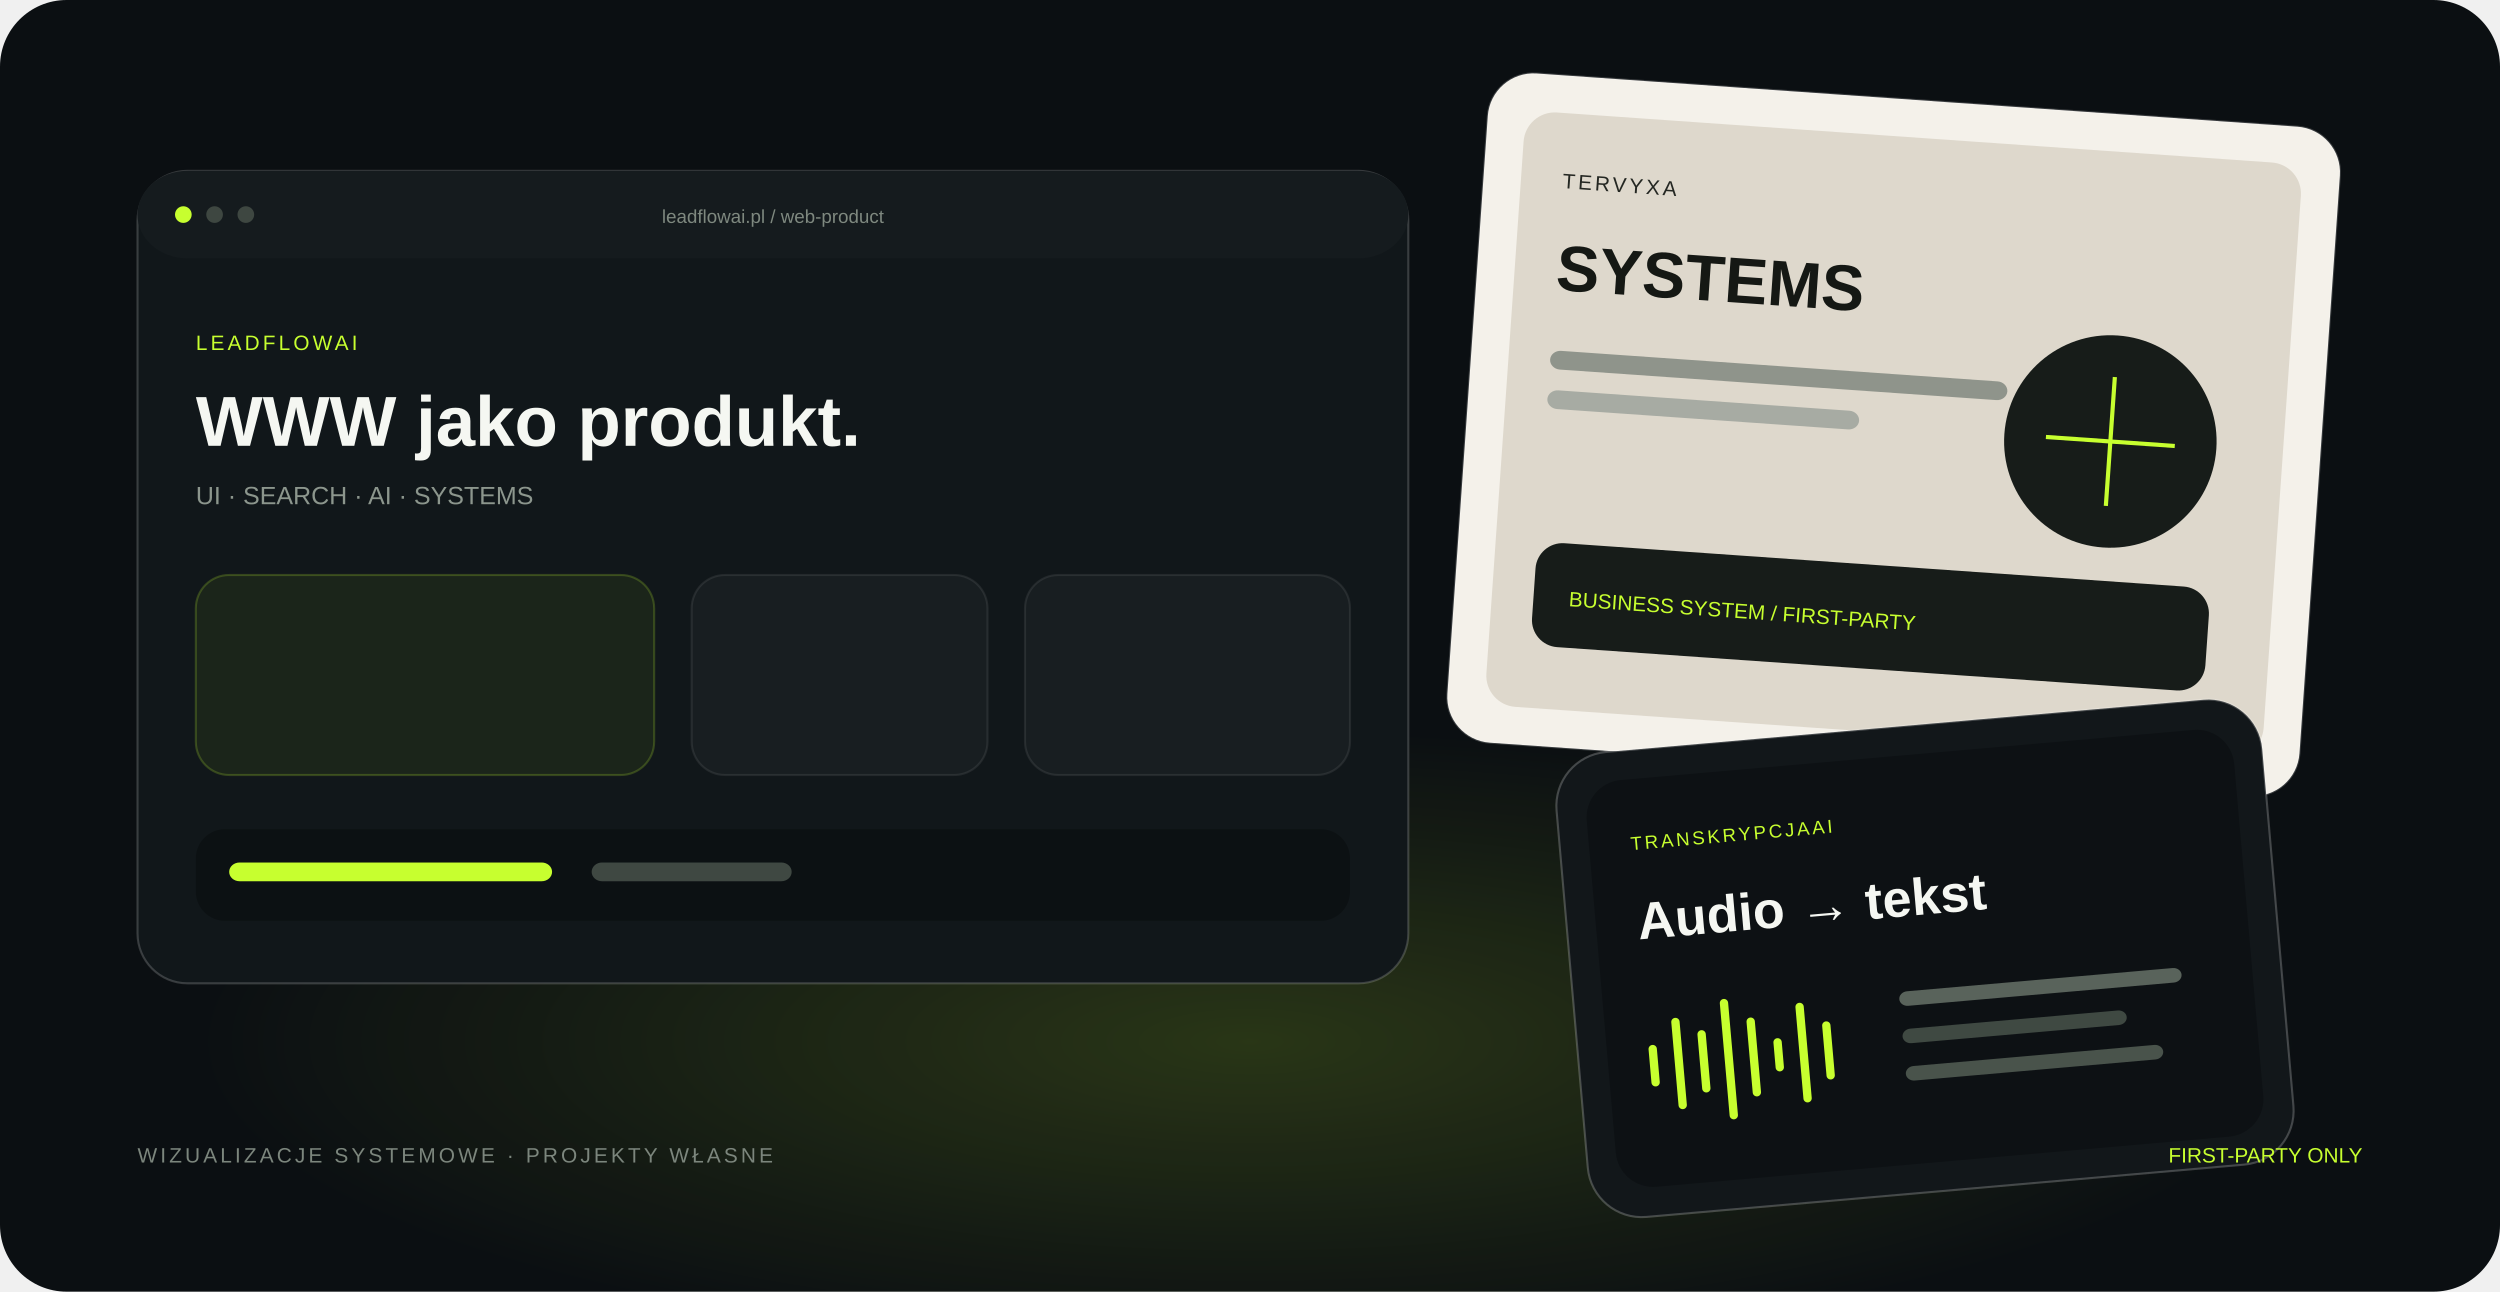
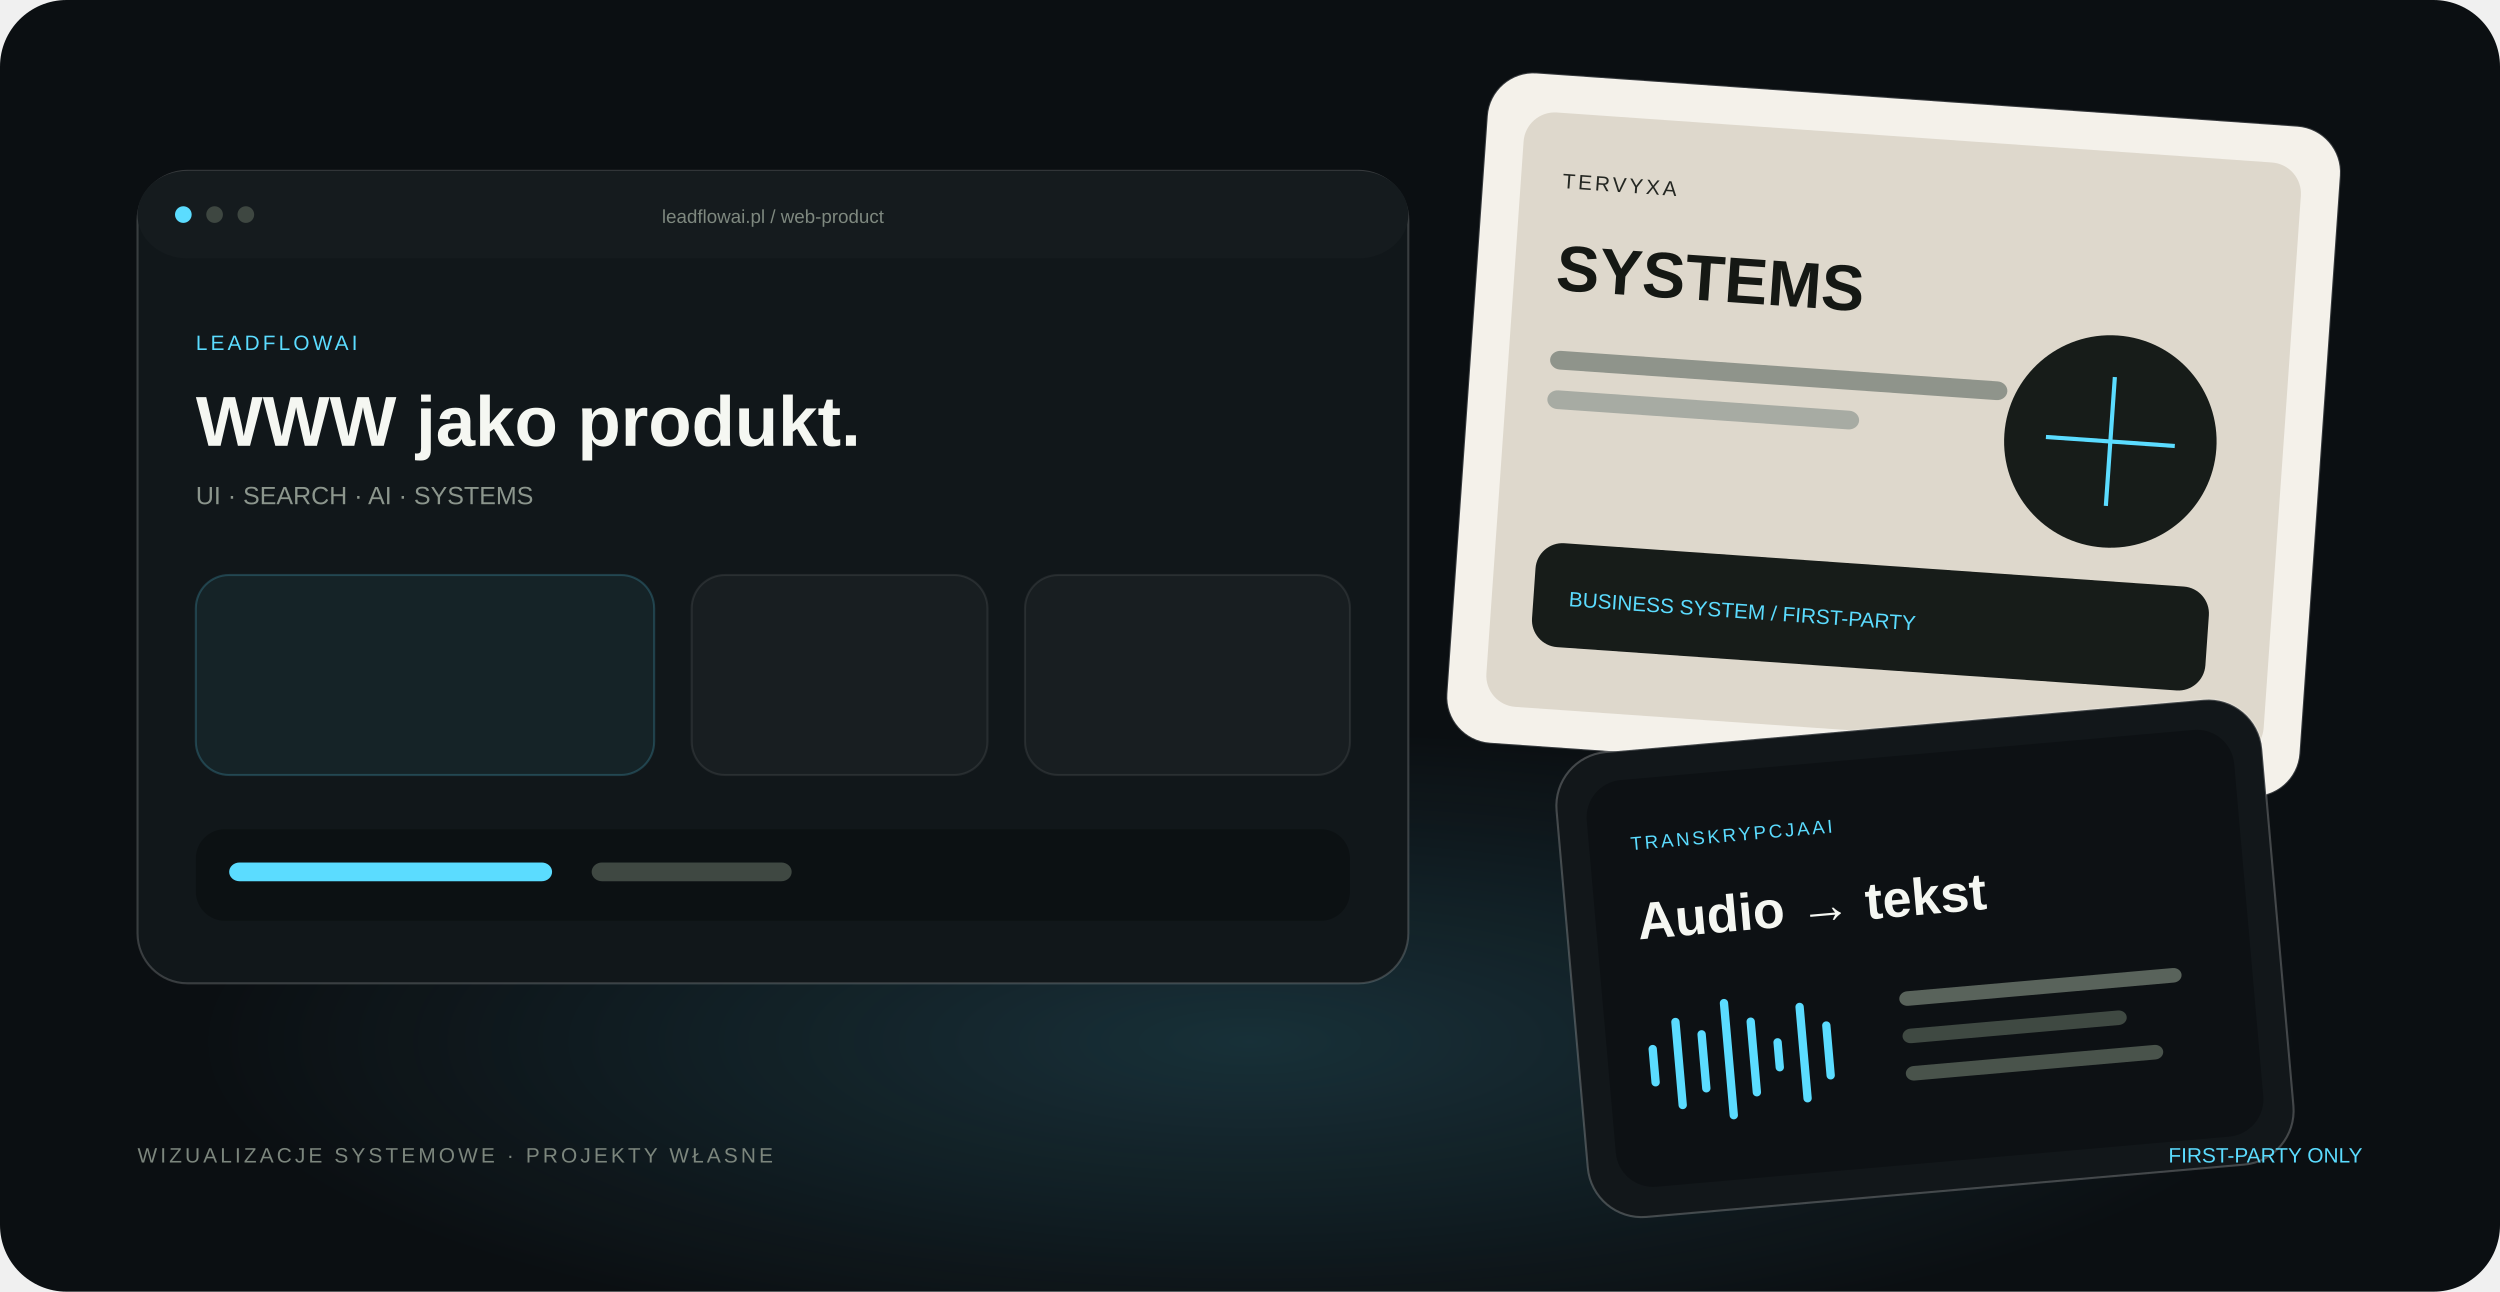
<svg xmlns="http://www.w3.org/2000/svg" viewBox="0 0 1200 620" role="img" aria-labelledby="t d">
  <rect width="1200" height="620" rx="32" fill="#0b0f12" />
  <defs>
    <radialGradient id="g">
-       <stop offset="0" stop-color="#c7ff2f" stop-opacity=".16" />
-       <stop offset="1" stop-color="#c7ff2f" stop-opacity="0" />
+       <stop offset="0" stop-color="#5bdcff" stop-opacity=".16" />
+       <stop offset="1" stop-color="#5bdcff" stop-opacity="0" />
    </radialGradient>
  </defs>
  <ellipse cx="600" cy="500" rx="500" ry="150" fill="url(#g)" />
  <g font-family="Arial,sans-serif">
    <g transform="translate(66 82)">
      <rect width="610" height="390" rx="24" fill="#11171a" stroke="#fff" stroke-opacity=".18" />
      <rect width="610" height="42" rx="24" fill="#151b1e" />
-       <circle cx="22" cy="21" r="4" fill="#c7ff2f" />
+       <circle cx="22" cy="21" r="4" fill="#5bdcff" />
      <circle cx="37" cy="21" r="4" fill="#3e4741" />
      <circle cx="52" cy="21" r="4" fill="#3e4741" />
      <text x="305" y="25" text-anchor="middle" fill="#7e887f" font-size="9">leadflowai.pl / web-product</text>
-       <text x="28" y="86" fill="#c7ff2f" font-size="10" letter-spacing="1.5">LEADFLOWAI</text>
+       <text x="28" y="86" fill="#5bdcff" font-size="10" letter-spacing="1.5">LEADFLOWAI</text>
      <text x="28" y="132" fill="#f5f7f2" font-size="34" font-weight="700">WWW jako produkt.</text>
      <text x="28" y="160" fill="#8c968d" font-size="12">UI · SEARCH · AI · SYSTEMS</text>
-       <rect x="28" y="194" width="220" height="96" rx="16" fill="#c7ff2f" fill-opacity=".06" stroke="#c7ff2f" stroke-opacity=".2" />
+       <rect x="28" y="194" width="220" height="96" rx="16" fill="#5bdcff" fill-opacity=".06" stroke="#5bdcff" stroke-opacity=".2" />
      <rect x="266" y="194" width="142" height="96" rx="16" fill="#fff" fill-opacity=".035" stroke="#fff" stroke-opacity=".08" />
      <rect x="426" y="194" width="156" height="96" rx="16" fill="#fff" fill-opacity=".035" stroke="#fff" stroke-opacity=".08" />
      <rect x="28" y="316" width="554" height="44" rx="14" fill="#0c1113" />
-       <rect x="44" y="332" width="155" height="9" rx="5" fill="#c7ff2f" />
+       <rect x="44" y="332" width="155" height="9" rx="5" fill="#5bdcff" />
      <rect x="218" y="332" width="96" height="9" rx="5" fill="#3f4842" />
    </g>
    <g transform="translate(704 48) rotate(4 210 160)">
      <rect width="410" height="322" rx="22" fill="#f4f1ea" stroke="#ffffff" stroke-opacity=".18" />
      <rect x="18" y="18" width="374" height="286" rx="15" fill="#ded8cc" />
      <text x="38" y="54" fill="#242722" font-size="10" letter-spacing="1.4">TERVYXA</text>
      <text x="38" y="103" fill="#151814" font-size="31" font-weight="700">SYSTEMS</text>
      <rect x="38" y="132" width="220" height="9" rx="5" fill="#8f948b" />
      <rect x="38" y="151" width="150" height="9" rx="5" fill="#a7aba3" />
      <circle cx="309" cy="157" r="51" fill="#171c19" />
-       <path d="M278 157h62M309 126v62" stroke="#c7ff2f" stroke-width="2" />
+       <path d="M278 157h62M309 126v62" stroke="#5bdcff" stroke-width="2" />
      <rect x="38" y="224" width="324" height="50" rx="13" fill="#171c19" />
-       <text x="55" y="254" fill="#c7ff2f" font-size="10">BUSINESS SYSTEM / FIRST-PARTY</text>
+       <text x="55" y="254" fill="#5bdcff" font-size="10">BUSINESS SYSTEM / FIRST-PARTY</text>
    </g>
    <g transform="translate(754 348) rotate(-5 170 112)">
      <rect width="340" height="224" rx="26" fill="#12171a" stroke="#fff" stroke-opacity=".22" />
      <rect x="14" y="14" width="312" height="196" rx="18" fill="#0d1114" />
-       <text x="34" y="48" fill="#c7ff2f" font-size="9" letter-spacing="1.3">TRANSKRYPCJAAI</text>
+       <text x="34" y="48" fill="#5bdcff" font-size="9" letter-spacing="1.3">TRANSKRYPCJAAI</text>
      <text x="34" y="91" fill="#f5f7f2" font-size="25" font-weight="700">Audio → tekst</text>
-       <g transform="translate(34 120)" fill="#c7ff2f">
+       <g transform="translate(34 120)" fill="#5bdcff">
        <rect x="0" y="22" width="4" height="20" rx="2" />
        <rect x="12" y="10" width="4" height="44" rx="2" />
        <rect x="24" y="17" width="4" height="30" rx="2" />
        <rect x="36" y="3" width="4" height="58" rx="2" />
        <rect x="48" y="13" width="4" height="38" rx="2" />
        <rect x="60" y="24" width="4" height="16" rx="2" />
        <rect x="72" y="8" width="4" height="48" rx="2" />
        <rect x="84" y="18" width="4" height="28" rx="2" />
      </g>
      <rect x="156" y="127" width="136" height="7" rx="4" fill="#59635b" />
      <rect x="156" y="145" width="108" height="7" rx="4" fill="#3f4942" />
      <rect x="156" y="163" width="124" height="7" rx="4" fill="#49534b" />
    </g>
    <text x="66" y="558" fill="#7c867d" font-size="10" letter-spacing="1.5">WIZUALIZACJE SYSTEMOWE · PROJEKTY WŁASNE</text>
-     <text x="1134" y="558" text-anchor="end" fill="#c7ff2f" font-size="10">FIRST-PARTY ONLY</text>
+     <text x="1134" y="558" text-anchor="end" fill="#5bdcff" font-size="10">FIRST-PARTY ONLY</text>
  </g>
</svg>
